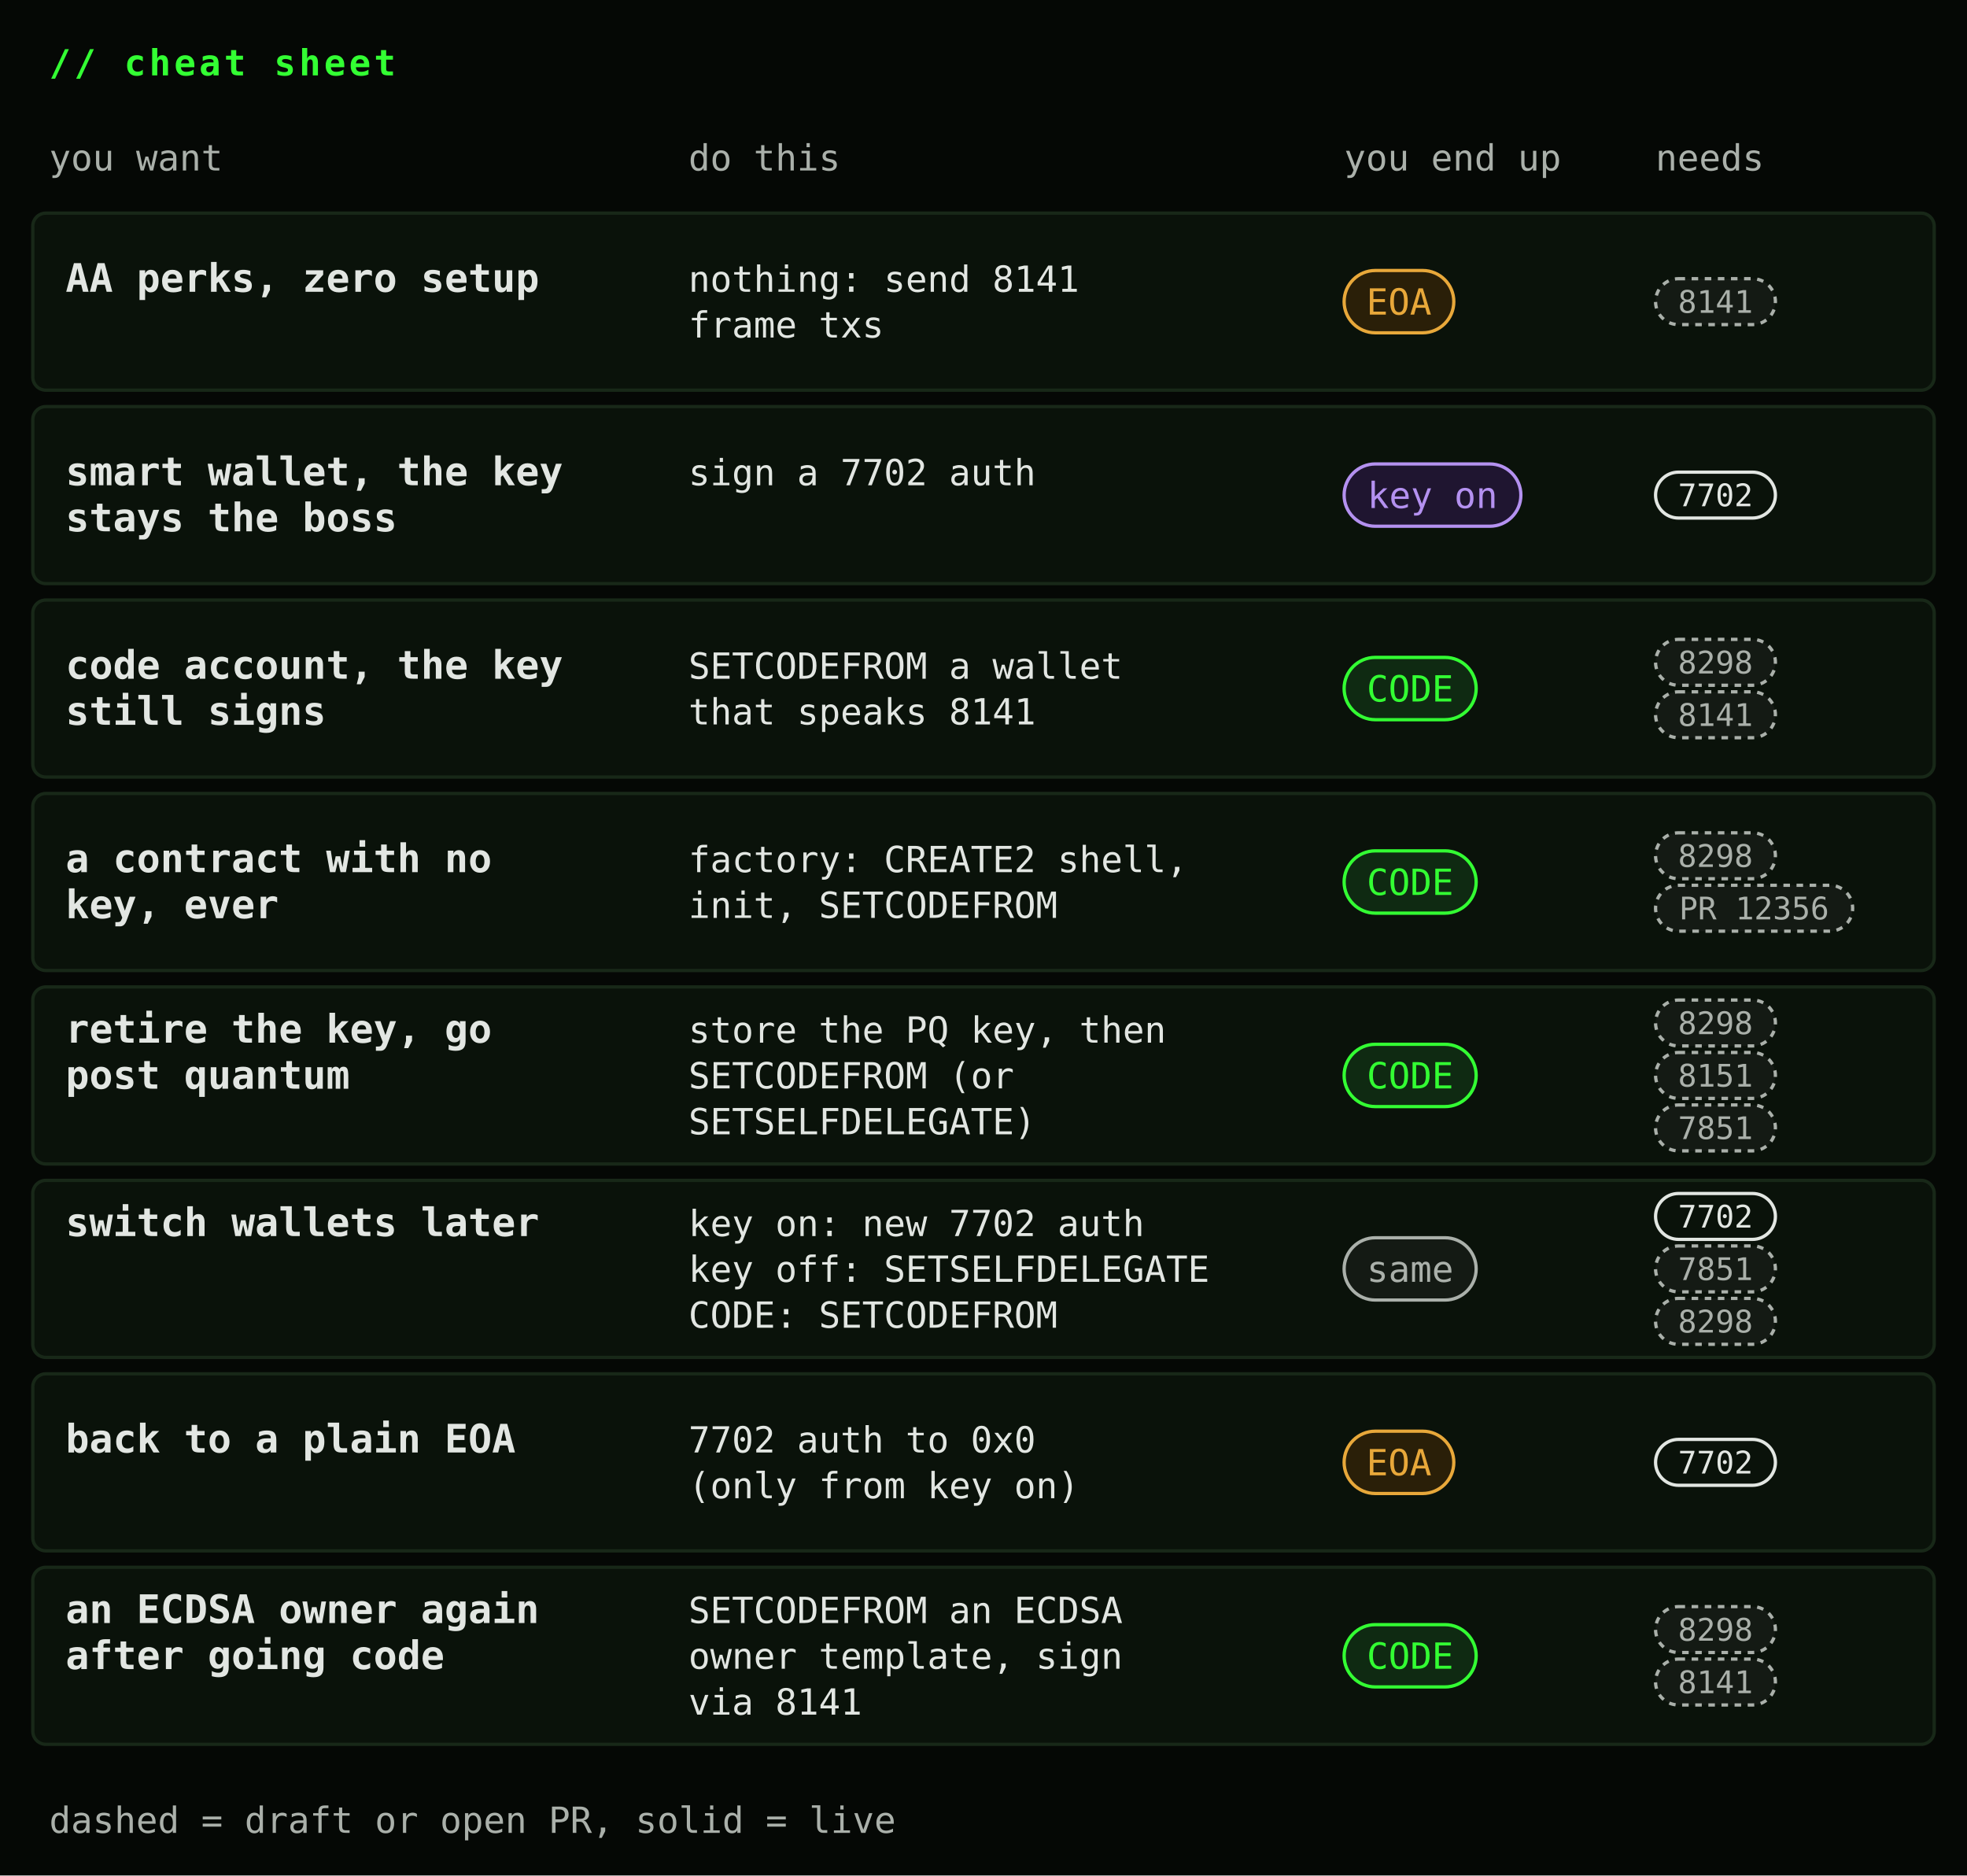
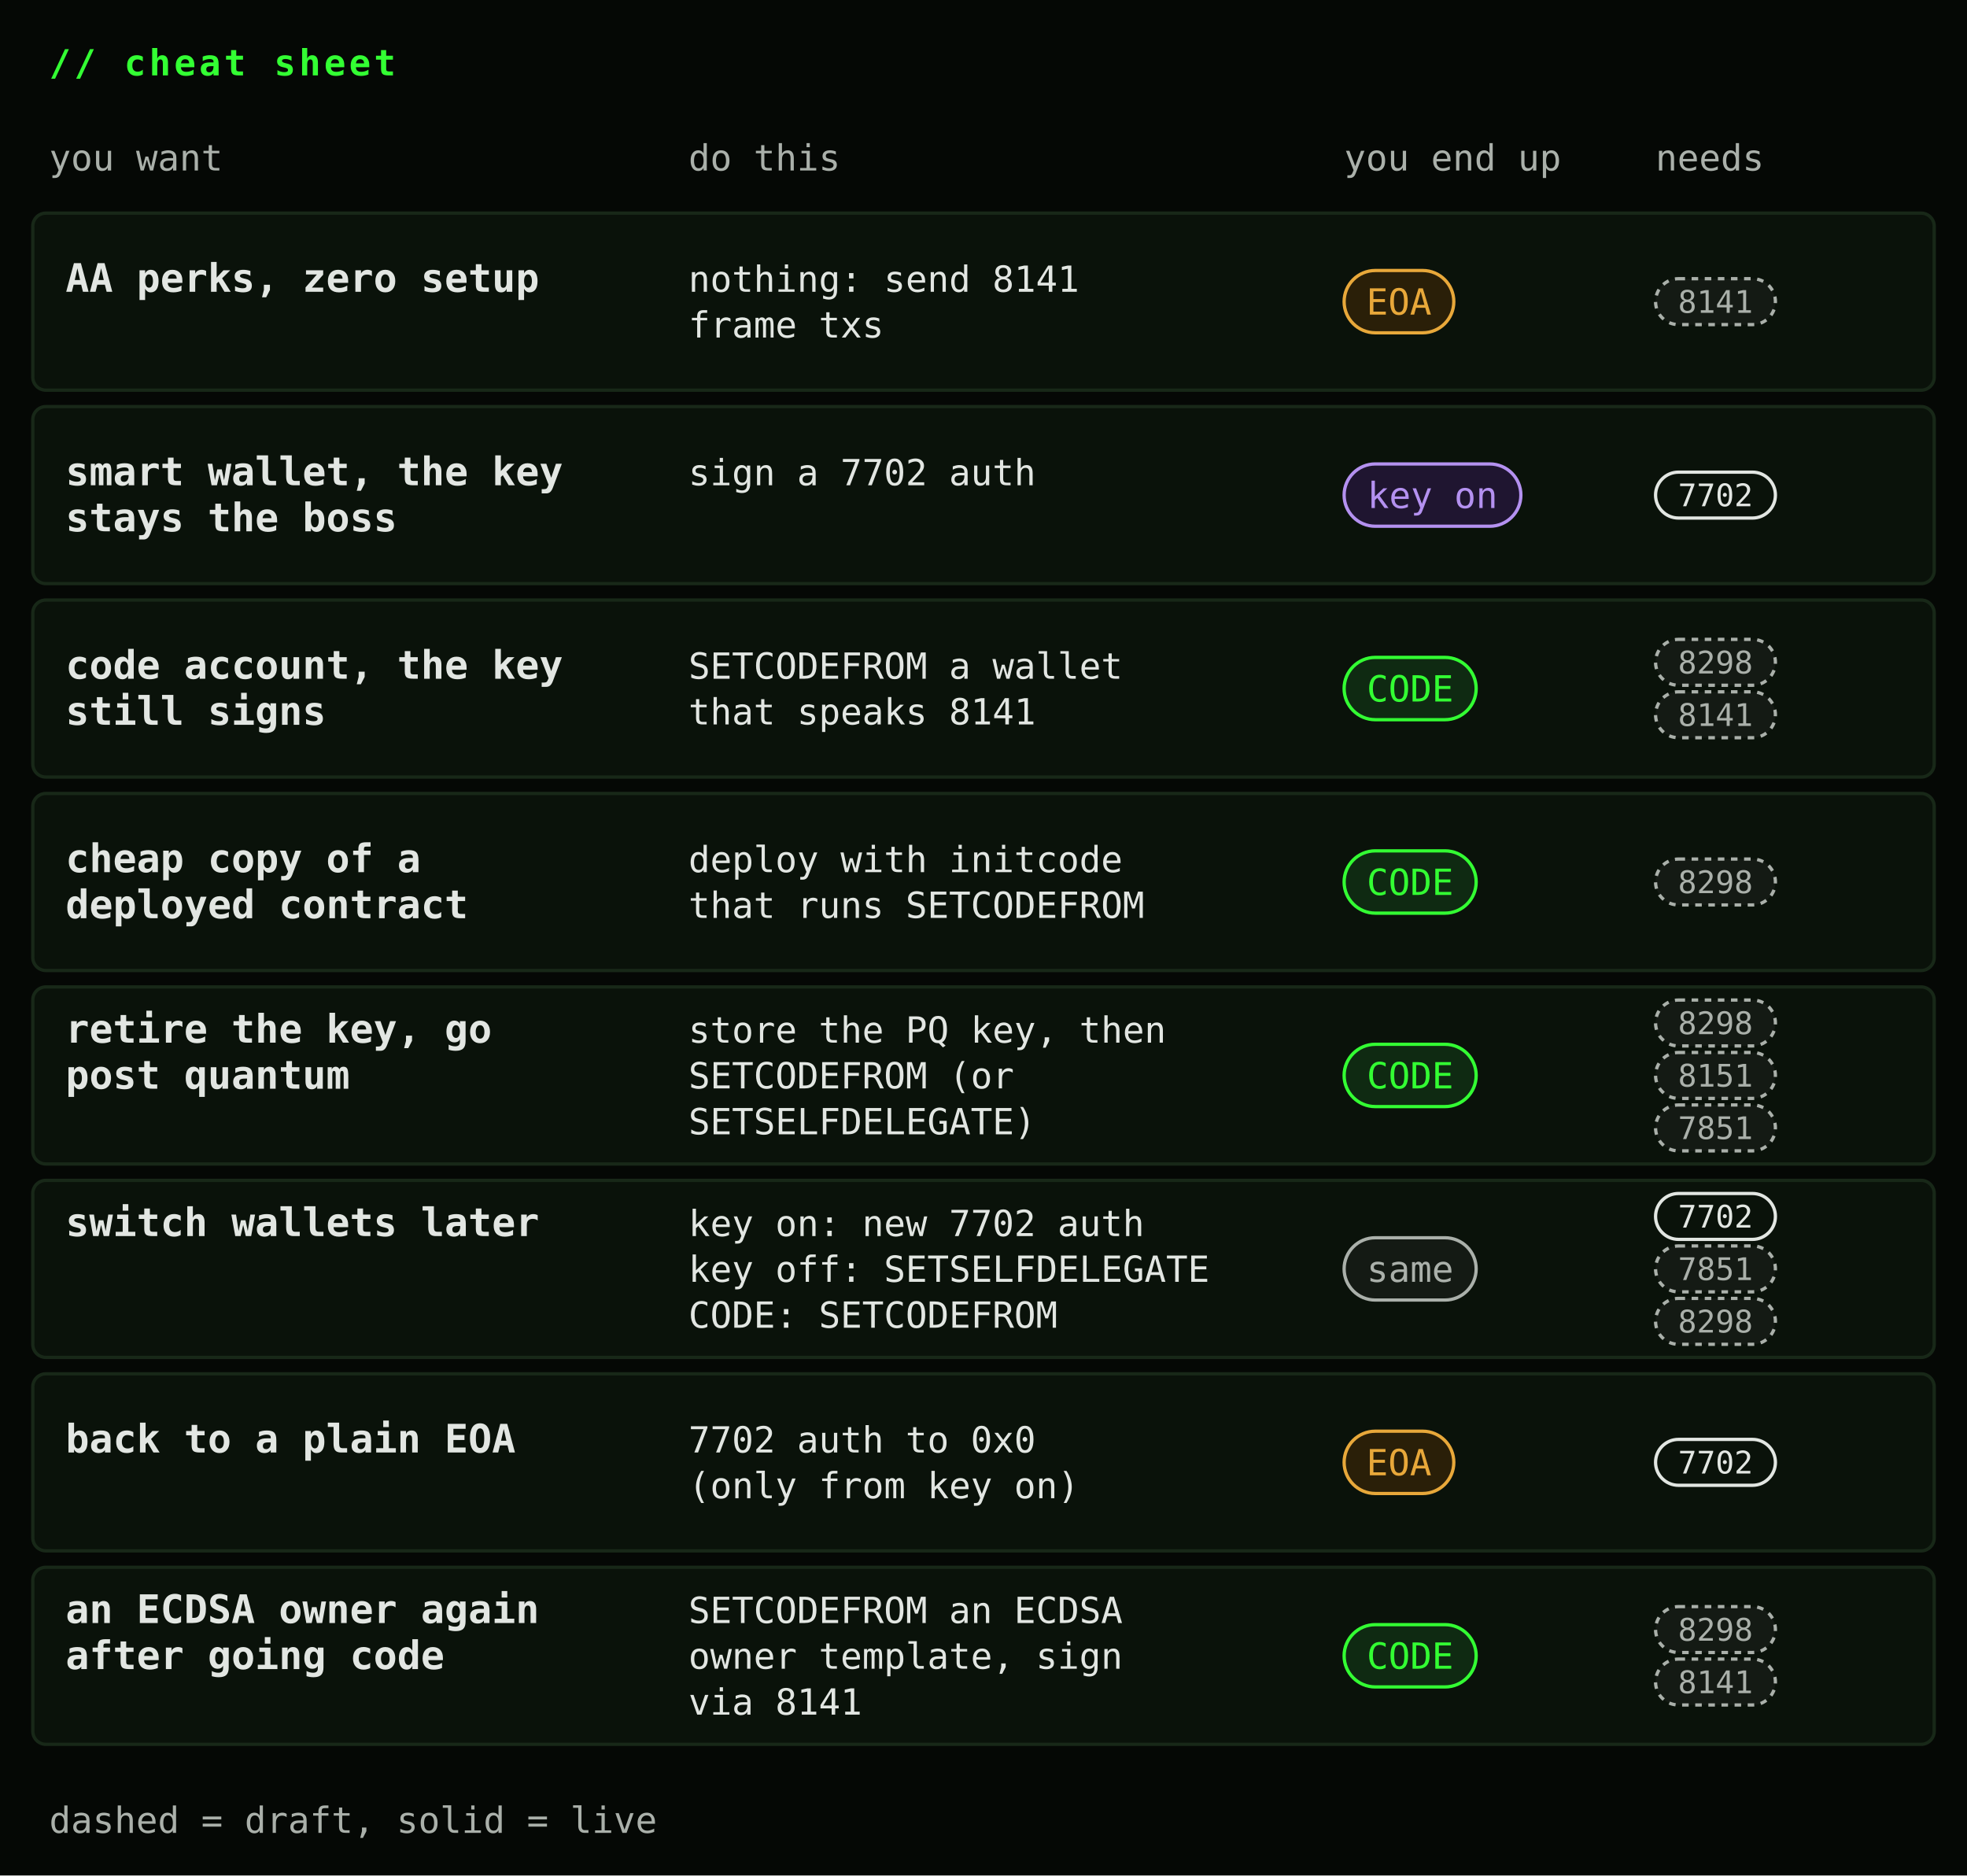
<svg xmlns="http://www.w3.org/2000/svg" width="1200" height="1144" viewBox="0 0 1200 1144" font-family="ui-monospace, SFMono-Regular, Menlo, Consolas, 'DejaVu Sans Mono', monospace">
  <defs>
    <marker id="ah0" viewBox="0 0 10 10" refX="8.5" refY="5" markerWidth="4.2" markerHeight="4.2" orient="auto-start-reverse">
      <path d="M0,0 L10,5 L0,10 z" fill="#33ff33" />
    </marker>
    <marker id="ah1" viewBox="0 0 10 10" refX="8.5" refY="5" markerWidth="4.2" markerHeight="4.2" orient="auto-start-reverse">
      <path d="M0,0 L10,5 L0,10 z" fill="#e8a83a" />
    </marker>
    <marker id="ah2" viewBox="0 0 10 10" refX="8.5" refY="5" markerWidth="4.2" markerHeight="4.2" orient="auto-start-reverse">
      <path d="M0,0 L10,5 L0,10 z" fill="#b491f0" />
    </marker>
    <marker id="ah3" viewBox="0 0 10 10" refX="8.5" refY="5" markerWidth="4.2" markerHeight="4.2" orient="auto-start-reverse">
      <path d="M0,0 L10,5 L0,10 z" fill="#6fb2e8" />
    </marker>
    <marker id="ah4" viewBox="0 0 10 10" refX="8.5" refY="5" markerWidth="4.2" markerHeight="4.2" orient="auto-start-reverse">
      <path d="M0,0 L10,5 L0,10 z" fill="#ff9a9f" />
    </marker>
    <marker id="ah5" viewBox="0 0 10 10" refX="8.5" refY="5" markerWidth="4.2" markerHeight="4.2" orient="auto-start-reverse">
      <path d="M0,0 L10,5 L0,10 z" fill="#aab0aa" />
    </marker>
  </defs>
  <rect width="1200" height="1144" fill="#050805" />
  <text x="30" y="46.0" font-size="22" fill="#33ff33" font-weight="700" letter-spacing="2">// cheat sheet</text>
  <text x="30" y="104.0" font-size="22" fill="#aab0aa">you want</text>
  <text x="420" y="104.0" font-size="22" fill="#aab0aa">do this</text>
  <text x="820" y="104.0" font-size="22" fill="#aab0aa">you end up</text>
  <text x="1010" y="104.0" font-size="22" fill="#aab0aa">needs</text>
  <rect x="20" y="130" width="1160" height="108" rx="8" fill="#0a120a" stroke="#182818" stroke-width="2" />
  <text x="40" y="178.0" font-size="24" fill="#e2e6e2" font-weight="700">AA perks, zero setup</text>
  <text x="420" y="178.0" font-size="22" fill="#e2e6e2">nothing: send 8141</text>
  <text x="420" y="205.9" font-size="22" fill="#e2e6e2">frame txs</text>
  <rect x="820" y="165.0" width="66.92" height="38" rx="19.0" fill="#2a1f08" stroke="#e8a83a" stroke-width="2" />
  <text x="853.46" y="191.9" font-size="22" fill="#e8a83a" text-anchor="middle">EOA</text>
  <rect x="1010" y="170.0" width="73.12" height="28" rx="14.0" fill="#141a14" stroke="#aab0aa" stroke-width="2" stroke-dasharray="4 4" />
  <text x="1046.56" y="190.8" font-size="19" fill="#aab0aa" text-anchor="middle">8141</text>
  <rect x="20" y="248" width="1160" height="108" rx="8" fill="#0a120a" stroke="#182818" stroke-width="2" />
  <text x="40" y="296.0" font-size="24" fill="#e2e6e2" font-weight="700">smart wallet, the key</text>
  <text x="40" y="324.1" font-size="24" fill="#e2e6e2" font-weight="700">stays the boss</text>
  <text x="420" y="296.0" font-size="22" fill="#e2e6e2">sign a 7702 auth</text>
  <rect x="820" y="283.0" width="107.84" height="38" rx="19.0" fill="#1f1530" stroke="#b491f0" stroke-width="2" />
  <text x="873.92" y="309.9" font-size="22" fill="#b491f0" text-anchor="middle">key on</text>
  <rect x="1010" y="288.0" width="73.12" height="28" rx="14.0" fill="#0a120a" stroke="#e2e6e2" stroke-width="2" />
  <text x="1046.56" y="308.8" font-size="19" fill="#e2e6e2" text-anchor="middle">7702</text>
  <rect x="20" y="366" width="1160" height="108" rx="8" fill="#0a120a" stroke="#182818" stroke-width="2" />
  <text x="40" y="414.0" font-size="24" fill="#e2e6e2" font-weight="700">code account, the key</text>
  <text x="40" y="442.1" font-size="24" fill="#e2e6e2" font-weight="700">still signs</text>
  <text x="420" y="414.0" font-size="22" fill="#e2e6e2">SETCODEFROM a wallet</text>
  <text x="420" y="441.9" font-size="22" fill="#e2e6e2">that speaks 8141</text>
  <rect x="820" y="401.0" width="80.56" height="38" rx="19.0" fill="#0f2a12" stroke="#33ff33" stroke-width="2" />
  <text x="860.28" y="427.9" font-size="22" fill="#33ff33" text-anchor="middle">CODE</text>
  <rect x="1010" y="390.0" width="73.12" height="28" rx="14.0" fill="#141a14" stroke="#aab0aa" stroke-width="2" stroke-dasharray="4 4" />
  <text x="1046.56" y="410.8" font-size="19" fill="#aab0aa" text-anchor="middle">8298</text>
  <rect x="1010" y="422.0" width="73.12" height="28" rx="14.0" fill="#141a14" stroke="#aab0aa" stroke-width="2" stroke-dasharray="4 4" />
  <text x="1046.56" y="442.8" font-size="19" fill="#aab0aa" text-anchor="middle">8141</text>
  <rect x="20" y="484" width="1160" height="108" rx="8" fill="#0a120a" stroke="#182818" stroke-width="2" />
-   <text x="40" y="532.0" font-size="24" fill="#e2e6e2" font-weight="700">a contract with no</text>
-   <text x="40" y="560.1" font-size="24" fill="#e2e6e2" font-weight="700">key, ever</text>
-   <text x="420" y="532.0" font-size="22" fill="#e2e6e2">factory: CREATE2 shell,</text>
-   <text x="420" y="559.9" font-size="22" fill="#e2e6e2">init, SETCODEFROM</text>
+   <text x="40" y="532.0" font-size="24" fill="#e2e6e2" font-weight="700">cheap copy of a</text>
+   <text x="40" y="560.1" font-size="24" fill="#e2e6e2" font-weight="700">deployed contract</text>
+   <text x="420" y="532.0" font-size="22" fill="#e2e6e2">deploy with initcode</text>
+   <text x="420" y="559.9" font-size="22" fill="#e2e6e2">that runs SETCODEFROM</text>
  <rect x="820" y="519.0" width="80.56" height="38" rx="19.0" fill="#0f2a12" stroke="#33ff33" stroke-width="2" />
  <text x="860.28" y="545.9" font-size="22" fill="#33ff33" text-anchor="middle">CODE</text>
-   <rect x="1010" y="508.0" width="73.12" height="28" rx="14.0" fill="#141a14" stroke="#aab0aa" stroke-width="2" stroke-dasharray="4 4" />
-   <text x="1046.56" y="528.8" font-size="19" fill="#aab0aa" text-anchor="middle">8298</text>
-   <rect x="1010" y="540.0" width="120.24" height="28" rx="14.0" fill="#141a14" stroke="#aab0aa" stroke-width="2" stroke-dasharray="4 4" />
-   <text x="1070.12" y="560.8" font-size="19" fill="#aab0aa" text-anchor="middle">PR 12356</text>
+   <rect x="1010" y="524.0" width="73.12" height="28" rx="14.0" fill="#141a14" stroke="#aab0aa" stroke-width="2" stroke-dasharray="4 4" />
+   <text x="1046.56" y="544.8" font-size="19" fill="#aab0aa" text-anchor="middle">8298</text>
  <rect x="20" y="602" width="1160" height="108" rx="8" fill="#0a120a" stroke="#182818" stroke-width="2" />
  <text x="40" y="636.0" font-size="24" fill="#e2e6e2" font-weight="700">retire the key, go</text>
  <text x="40" y="664.1" font-size="24" fill="#e2e6e2" font-weight="700">post quantum</text>
  <text x="420" y="636.0" font-size="22" fill="#e2e6e2">store the PQ key, then</text>
  <text x="420" y="663.9" font-size="22" fill="#e2e6e2">SETCODEFROM (or</text>
  <text x="420" y="691.9" font-size="22" fill="#e2e6e2">SETSELFDELEGATE)</text>
  <rect x="820" y="637.0" width="80.56" height="38" rx="19.0" fill="#0f2a12" stroke="#33ff33" stroke-width="2" />
  <text x="860.28" y="663.9" font-size="22" fill="#33ff33" text-anchor="middle">CODE</text>
  <rect x="1010" y="610.0" width="73.12" height="28" rx="14.0" fill="#141a14" stroke="#aab0aa" stroke-width="2" stroke-dasharray="4 4" />
  <text x="1046.56" y="630.8" font-size="19" fill="#aab0aa" text-anchor="middle">8298</text>
  <rect x="1010" y="642.0" width="73.12" height="28" rx="14.0" fill="#141a14" stroke="#aab0aa" stroke-width="2" stroke-dasharray="4 4" />
  <text x="1046.56" y="662.8" font-size="19" fill="#aab0aa" text-anchor="middle">8151</text>
  <rect x="1010" y="674.0" width="73.12" height="28" rx="14.0" fill="#141a14" stroke="#aab0aa" stroke-width="2" stroke-dasharray="4 4" />
  <text x="1046.56" y="694.8" font-size="19" fill="#aab0aa" text-anchor="middle">7851</text>
  <rect x="20" y="720" width="1160" height="108" rx="8" fill="#0a120a" stroke="#182818" stroke-width="2" />
  <text x="40" y="754.0" font-size="24" fill="#e2e6e2" font-weight="700">switch wallets later</text>
  <text x="420" y="754.0" font-size="22" fill="#e2e6e2">key on: new 7702 auth</text>
  <text x="420" y="781.9" font-size="22" fill="#e2e6e2">key off: SETSELFDELEGATE</text>
  <text x="420" y="809.9" font-size="22" fill="#e2e6e2">CODE: SETCODEFROM</text>
  <rect x="820" y="755.0" width="80.56" height="38" rx="19.0" fill="#141a14" stroke="#aab0aa" stroke-width="2" />
  <text x="860.28" y="781.9" font-size="22" fill="#aab0aa" text-anchor="middle">same</text>
  <rect x="1010" y="728.0" width="73.12" height="28" rx="14.0" fill="#0a120a" stroke="#e2e6e2" stroke-width="2" />
  <text x="1046.56" y="748.8" font-size="19" fill="#e2e6e2" text-anchor="middle">7702</text>
  <rect x="1010" y="760.0" width="73.12" height="28" rx="14.0" fill="#141a14" stroke="#aab0aa" stroke-width="2" stroke-dasharray="4 4" />
  <text x="1046.56" y="780.8" font-size="19" fill="#aab0aa" text-anchor="middle">7851</text>
  <rect x="1010" y="792.0" width="73.12" height="28" rx="14.0" fill="#141a14" stroke="#aab0aa" stroke-width="2" stroke-dasharray="4 4" />
  <text x="1046.56" y="812.8" font-size="19" fill="#aab0aa" text-anchor="middle">8298</text>
  <rect x="20" y="838" width="1160" height="108" rx="8" fill="#0a120a" stroke="#182818" stroke-width="2" />
  <text x="40" y="886.0" font-size="24" fill="#e2e6e2" font-weight="700">back to a plain EOA</text>
  <text x="420" y="886.0" font-size="22" fill="#e2e6e2">7702 auth to 0x0</text>
  <text x="420" y="913.9" font-size="22" fill="#e2e6e2">(only from key on)</text>
  <rect x="820" y="873.0" width="66.92" height="38" rx="19.0" fill="#2a1f08" stroke="#e8a83a" stroke-width="2" />
  <text x="853.46" y="899.9" font-size="22" fill="#e8a83a" text-anchor="middle">EOA</text>
  <rect x="1010" y="878.0" width="73.12" height="28" rx="14.0" fill="#0a120a" stroke="#e2e6e2" stroke-width="2" />
  <text x="1046.56" y="898.8" font-size="19" fill="#e2e6e2" text-anchor="middle">7702</text>
  <rect x="20" y="956" width="1160" height="108" rx="8" fill="#0a120a" stroke="#182818" stroke-width="2" />
  <text x="40" y="990.0" font-size="24" fill="#e2e6e2" font-weight="700">an ECDSA owner again</text>
  <text x="40" y="1018.1" font-size="24" fill="#e2e6e2" font-weight="700">after going code</text>
  <text x="420" y="990.0" font-size="22" fill="#e2e6e2">SETCODEFROM an ECDSA</text>
  <text x="420" y="1017.9" font-size="22" fill="#e2e6e2">owner template, sign</text>
  <text x="420" y="1045.9" font-size="22" fill="#e2e6e2">via 8141</text>
  <rect x="820" y="991.0" width="80.56" height="38" rx="19.0" fill="#0f2a12" stroke="#33ff33" stroke-width="2" />
  <text x="860.28" y="1017.9" font-size="22" fill="#33ff33" text-anchor="middle">CODE</text>
  <rect x="1010" y="980.0" width="73.12" height="28" rx="14.0" fill="#141a14" stroke="#aab0aa" stroke-width="2" stroke-dasharray="4 4" />
  <text x="1046.56" y="1000.8" font-size="19" fill="#aab0aa" text-anchor="middle">8298</text>
  <rect x="1010" y="1012.0" width="73.12" height="28" rx="14.0" fill="#141a14" stroke="#aab0aa" stroke-width="2" stroke-dasharray="4 4" />
  <text x="1046.56" y="1032.8" font-size="19" fill="#aab0aa" text-anchor="middle">8141</text>
-   <text x="30" y="1118.0" font-size="22" fill="#aab0aa">dashed = draft or open PR, solid = live</text>
+   <text x="30" y="1118.0" font-size="22" fill="#aab0aa">dashed = draft, solid = live</text>
</svg>
